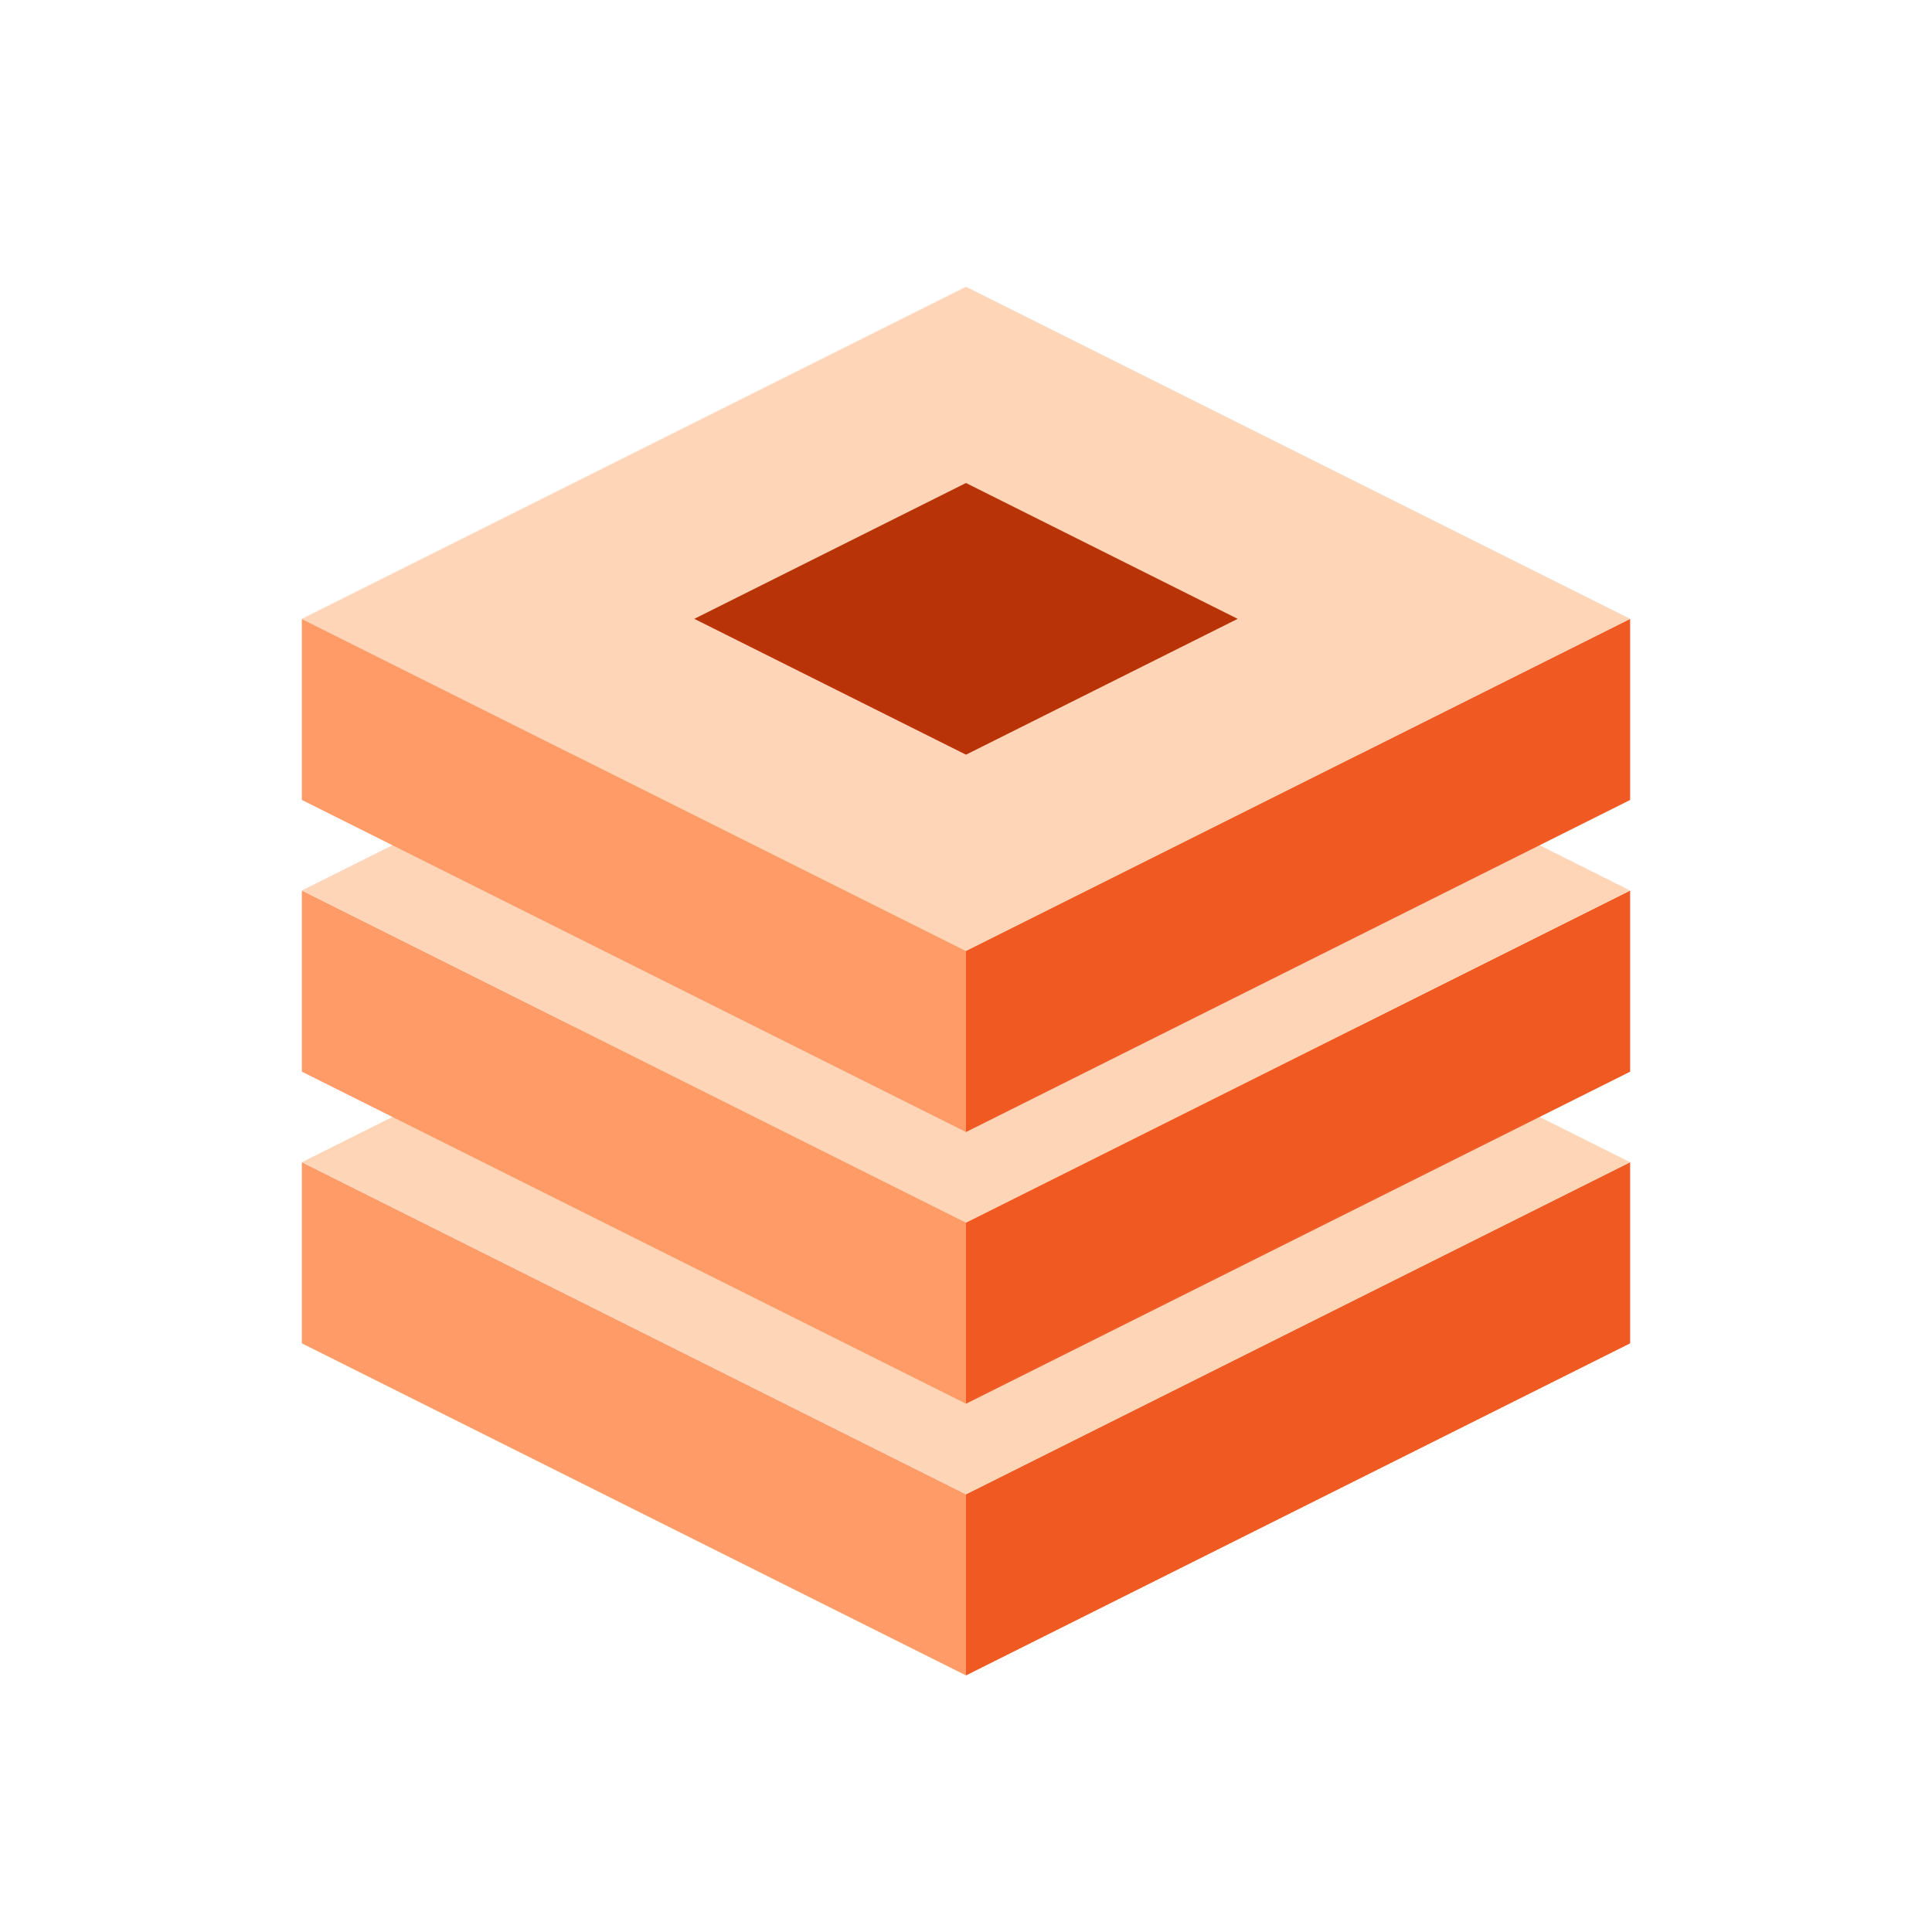
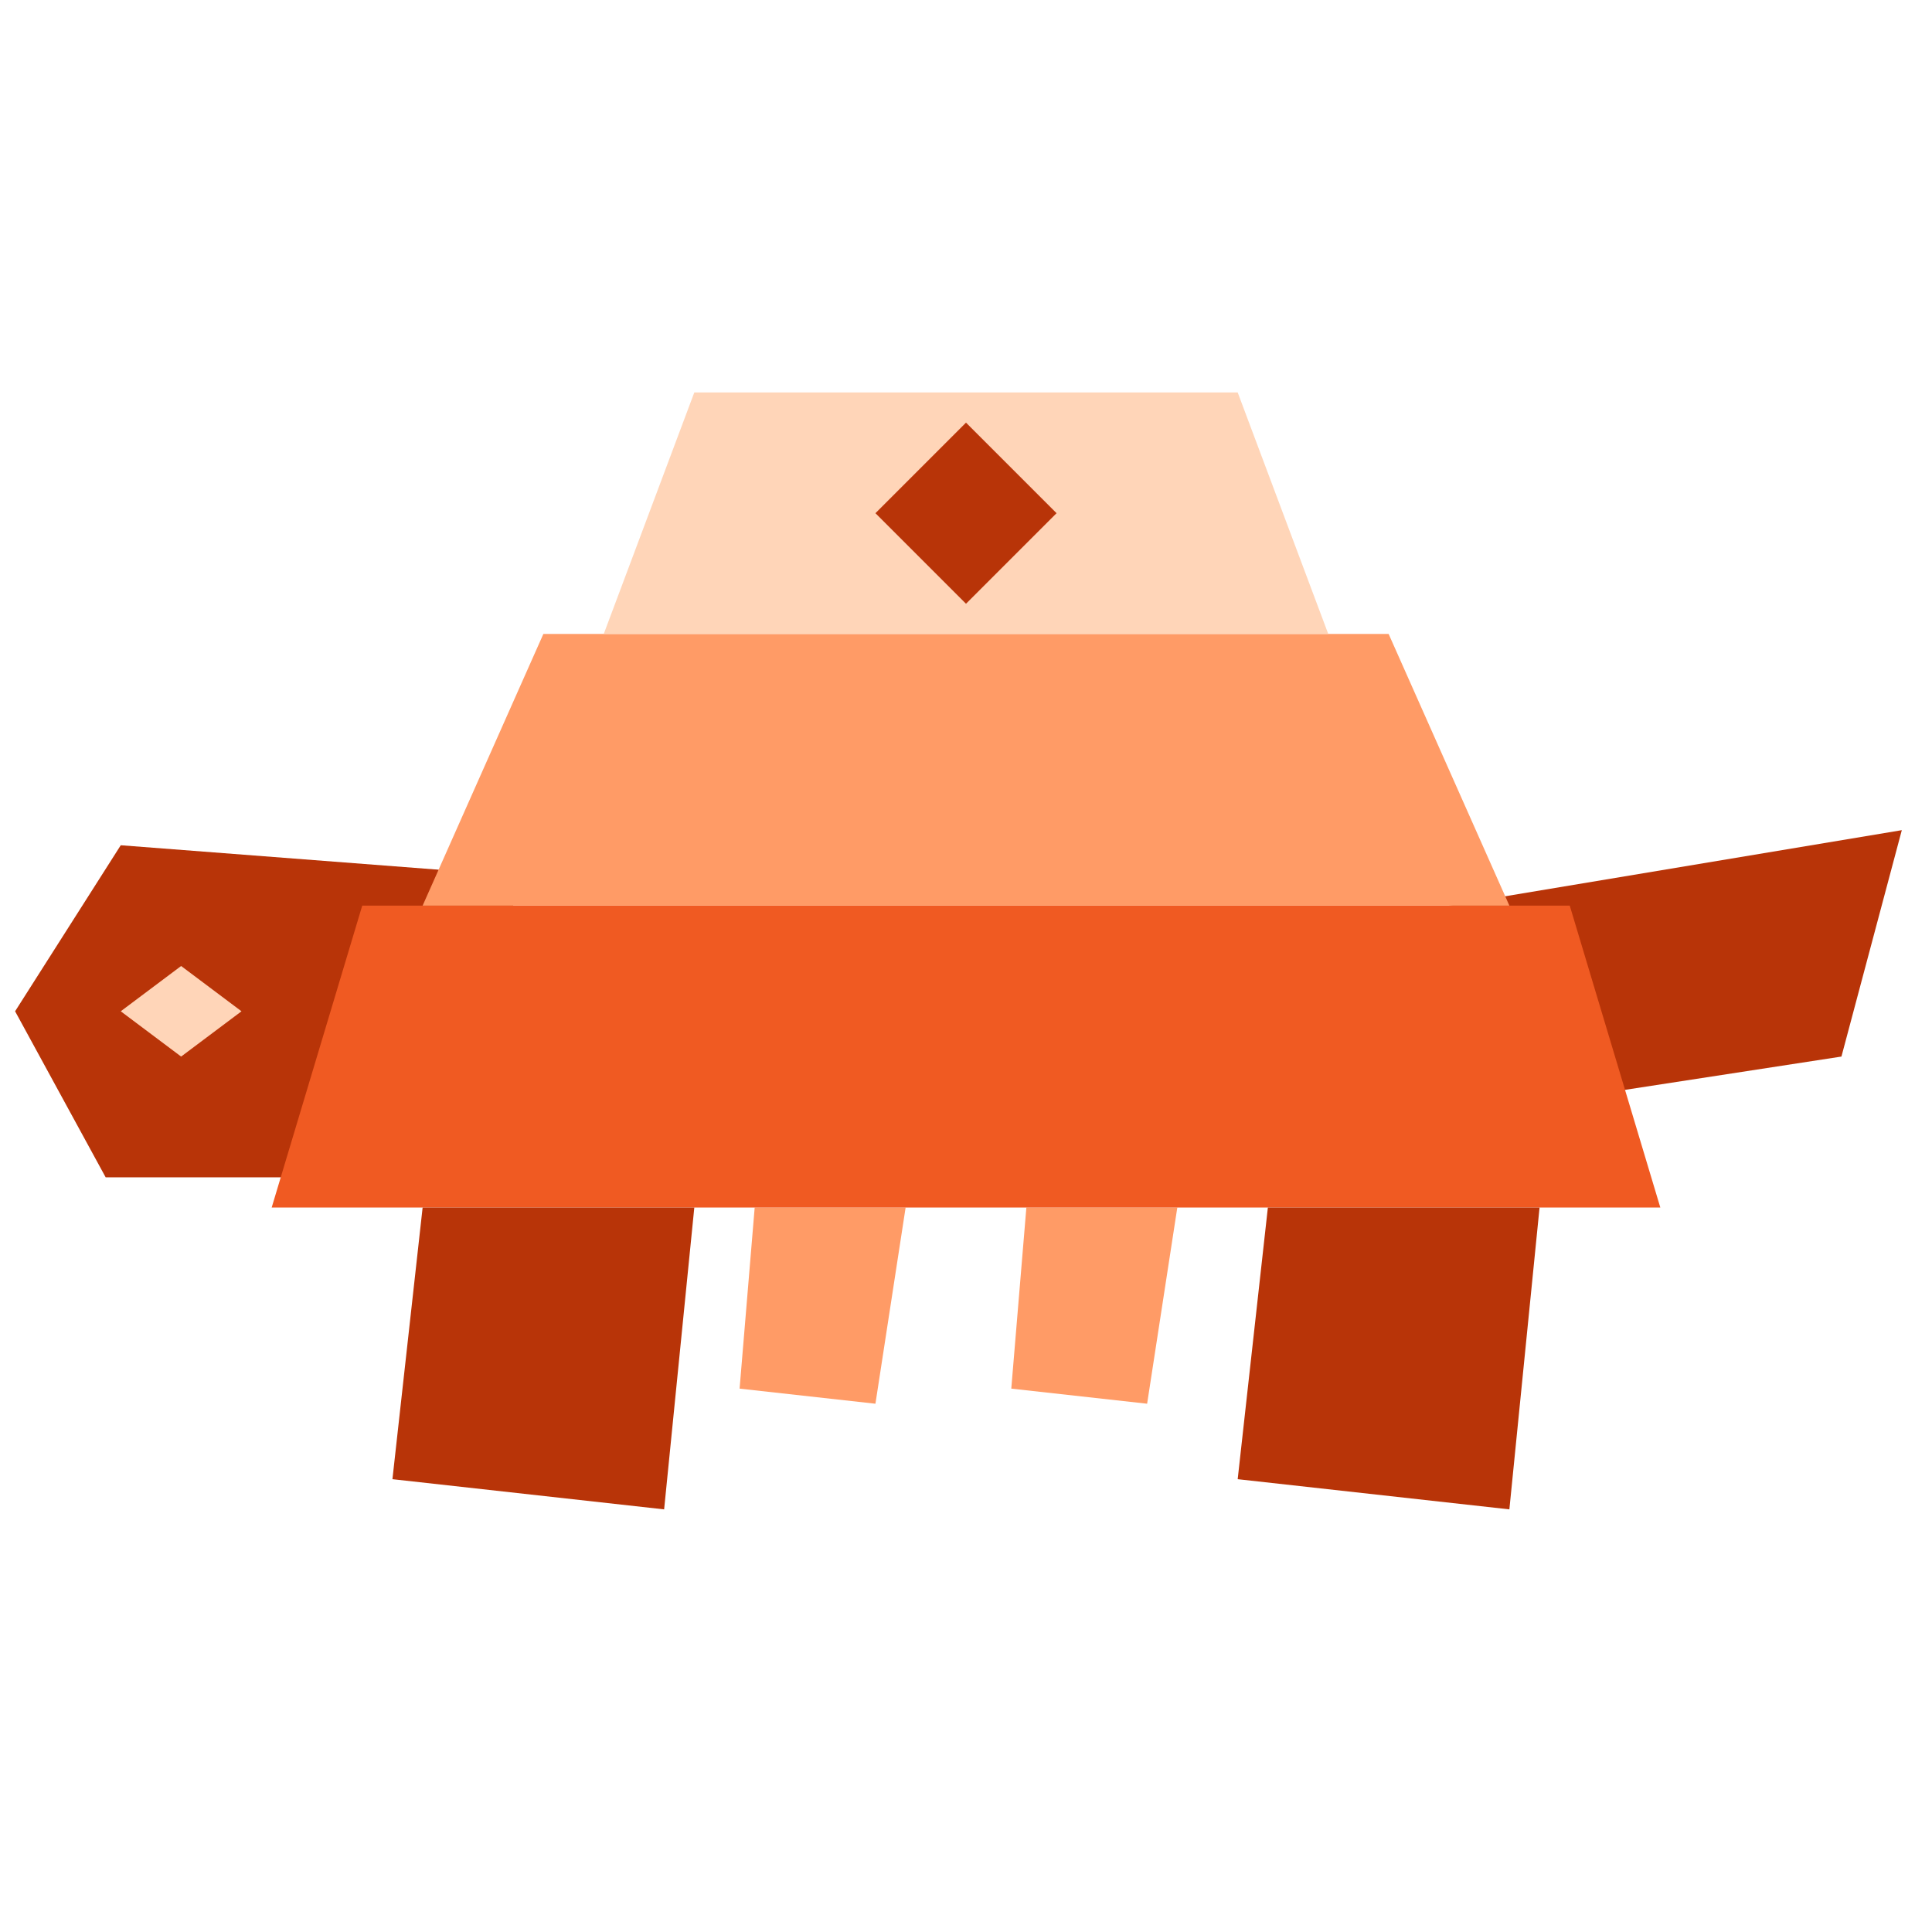
<svg xmlns="http://www.w3.org/2000/svg" viewBox="0 0 128 128" role="img" aria-label="agent-stack">
-   <polygon points="20.0,77.0 64.0,99.0 64.0,111.0 20.0,89.0" fill="#FF9B66" />
-   <polygon points="108.0,77.0 64.0,99.0 64.0,111.0 108.0,89.0" fill="#F05A22" />
-   <polygon points="64.0,55.0 108.0,77.0 64.0,99.0 20.0,77.0" fill="#FFD5B8" />
-   <polygon points="20.0,59.0 64.0,81.0 64.0,93.0 20.0,71.0" fill="#FF9B66" />
-   <polygon points="108.0,59.0 64.0,81.0 64.0,93.0 108.0,71.0" fill="#F05A22" />
-   <polygon points="64.0,37.0 108.0,59.0 64.0,81.0 20.0,59.0" fill="#FFD5B8" />
-   <polygon points="20.0,41.0 64.0,63.0 64.0,75.0 20.0,53.0" fill="#FF9B66" />
-   <polygon points="108.0,41.0 64.0,63.0 64.0,75.0 108.0,53.0" fill="#F05A22" />
-   <polygon points="64.0,19.0 108.0,41.0 64.0,63.0 20.0,41.0" fill="#FFD5B8" />
-   <polygon points="64.0,32.0 82.0,41.0 64.0,50.0 46.0,41.0" fill="#B83408" />
+   <polygon points="50,80 60,80 58,93 49,92" fill="#FF9B66" />
+   <polygon points="68,80 78,80 76,93 67,92" fill="#FF9B66" />
+   <polygon points="34,58 8,56 1,67 7,78 34,78" fill="#B83408" />
+   <polygon points="12,64 16,67 12,70 8,67" fill="#FFD5B8" />
+   <polygon points="96,60 126,55 122,70 96,74" fill="#B83408" />
+   <polygon points="24,60 104,60 110,80 18,80" fill="#F05A22" />
+   <polygon points="36,42 92,42 100,60 28,60" fill="#FF9B66" />
+   <polygon points="46,26 82,26 88,42 40,42" fill="#FFD5B8" />
+   <polygon points="64,28 70,34 64,40 58,34" fill="#B83408" />
+   <polygon points="28,80 46,80 44,100 26,98" fill="#B83408" />
+   <polygon points="84,80 102,80 100,100 82,98" fill="#B83408" />
</svg>
